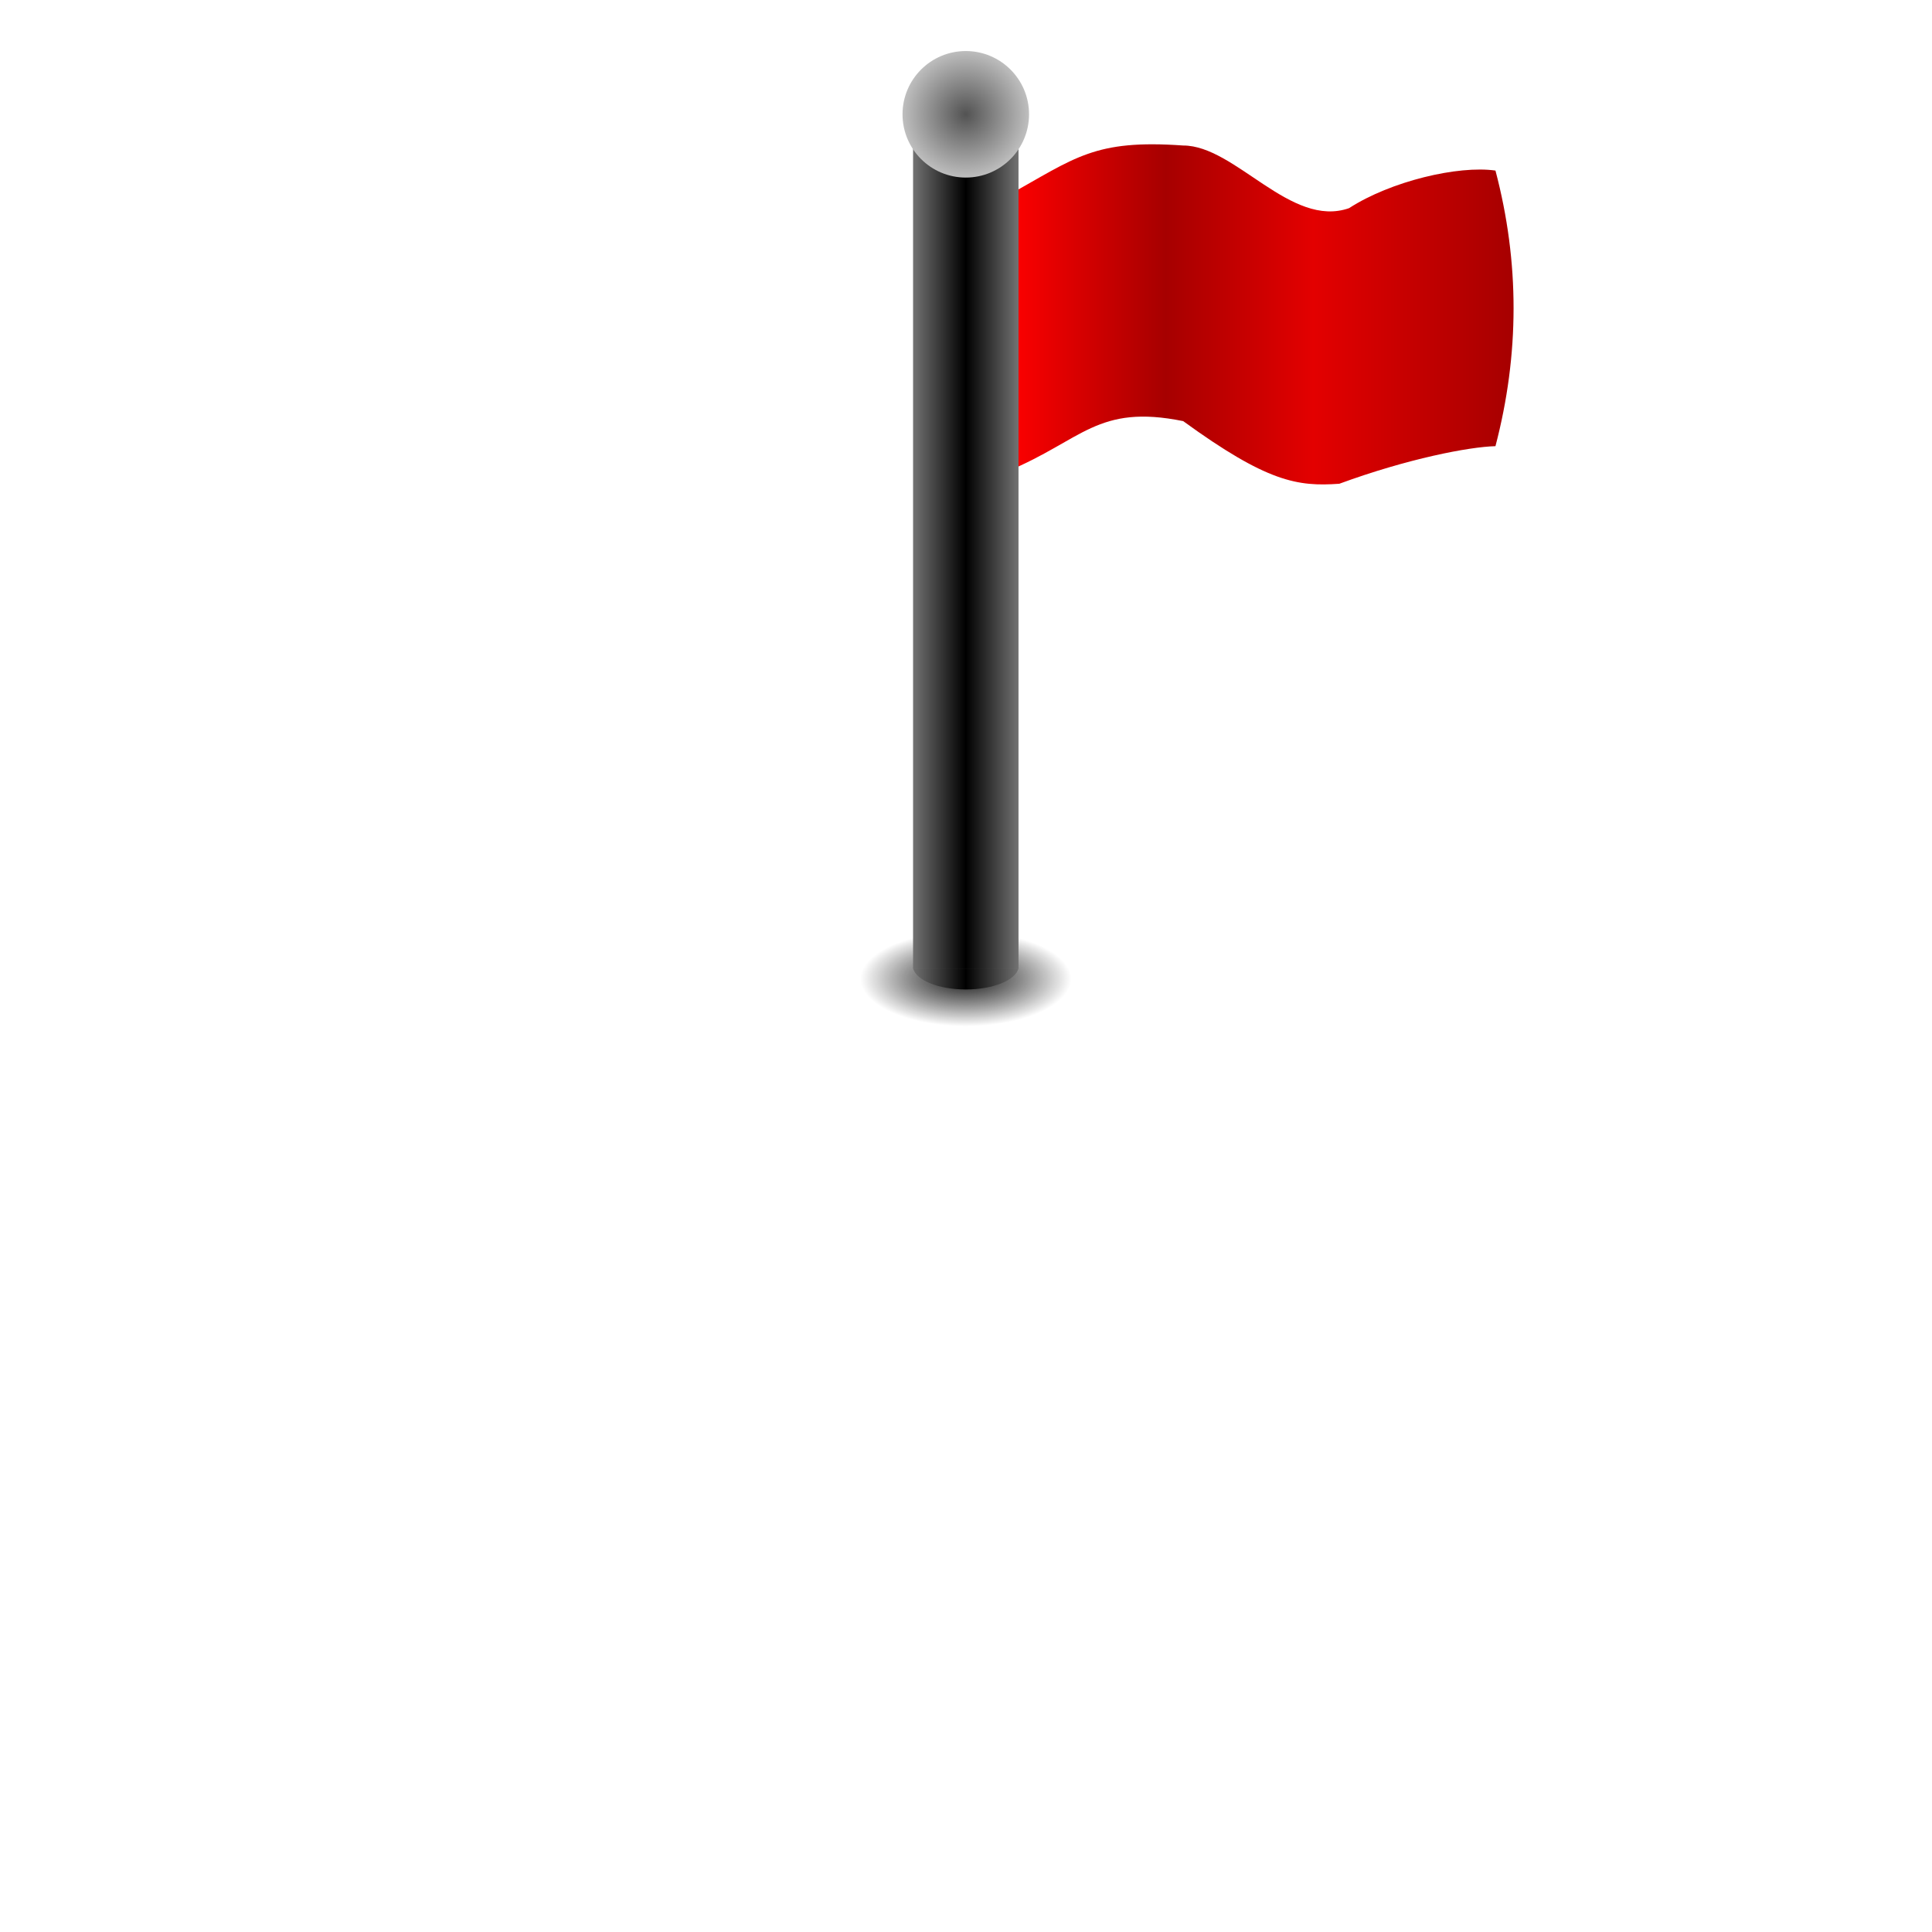
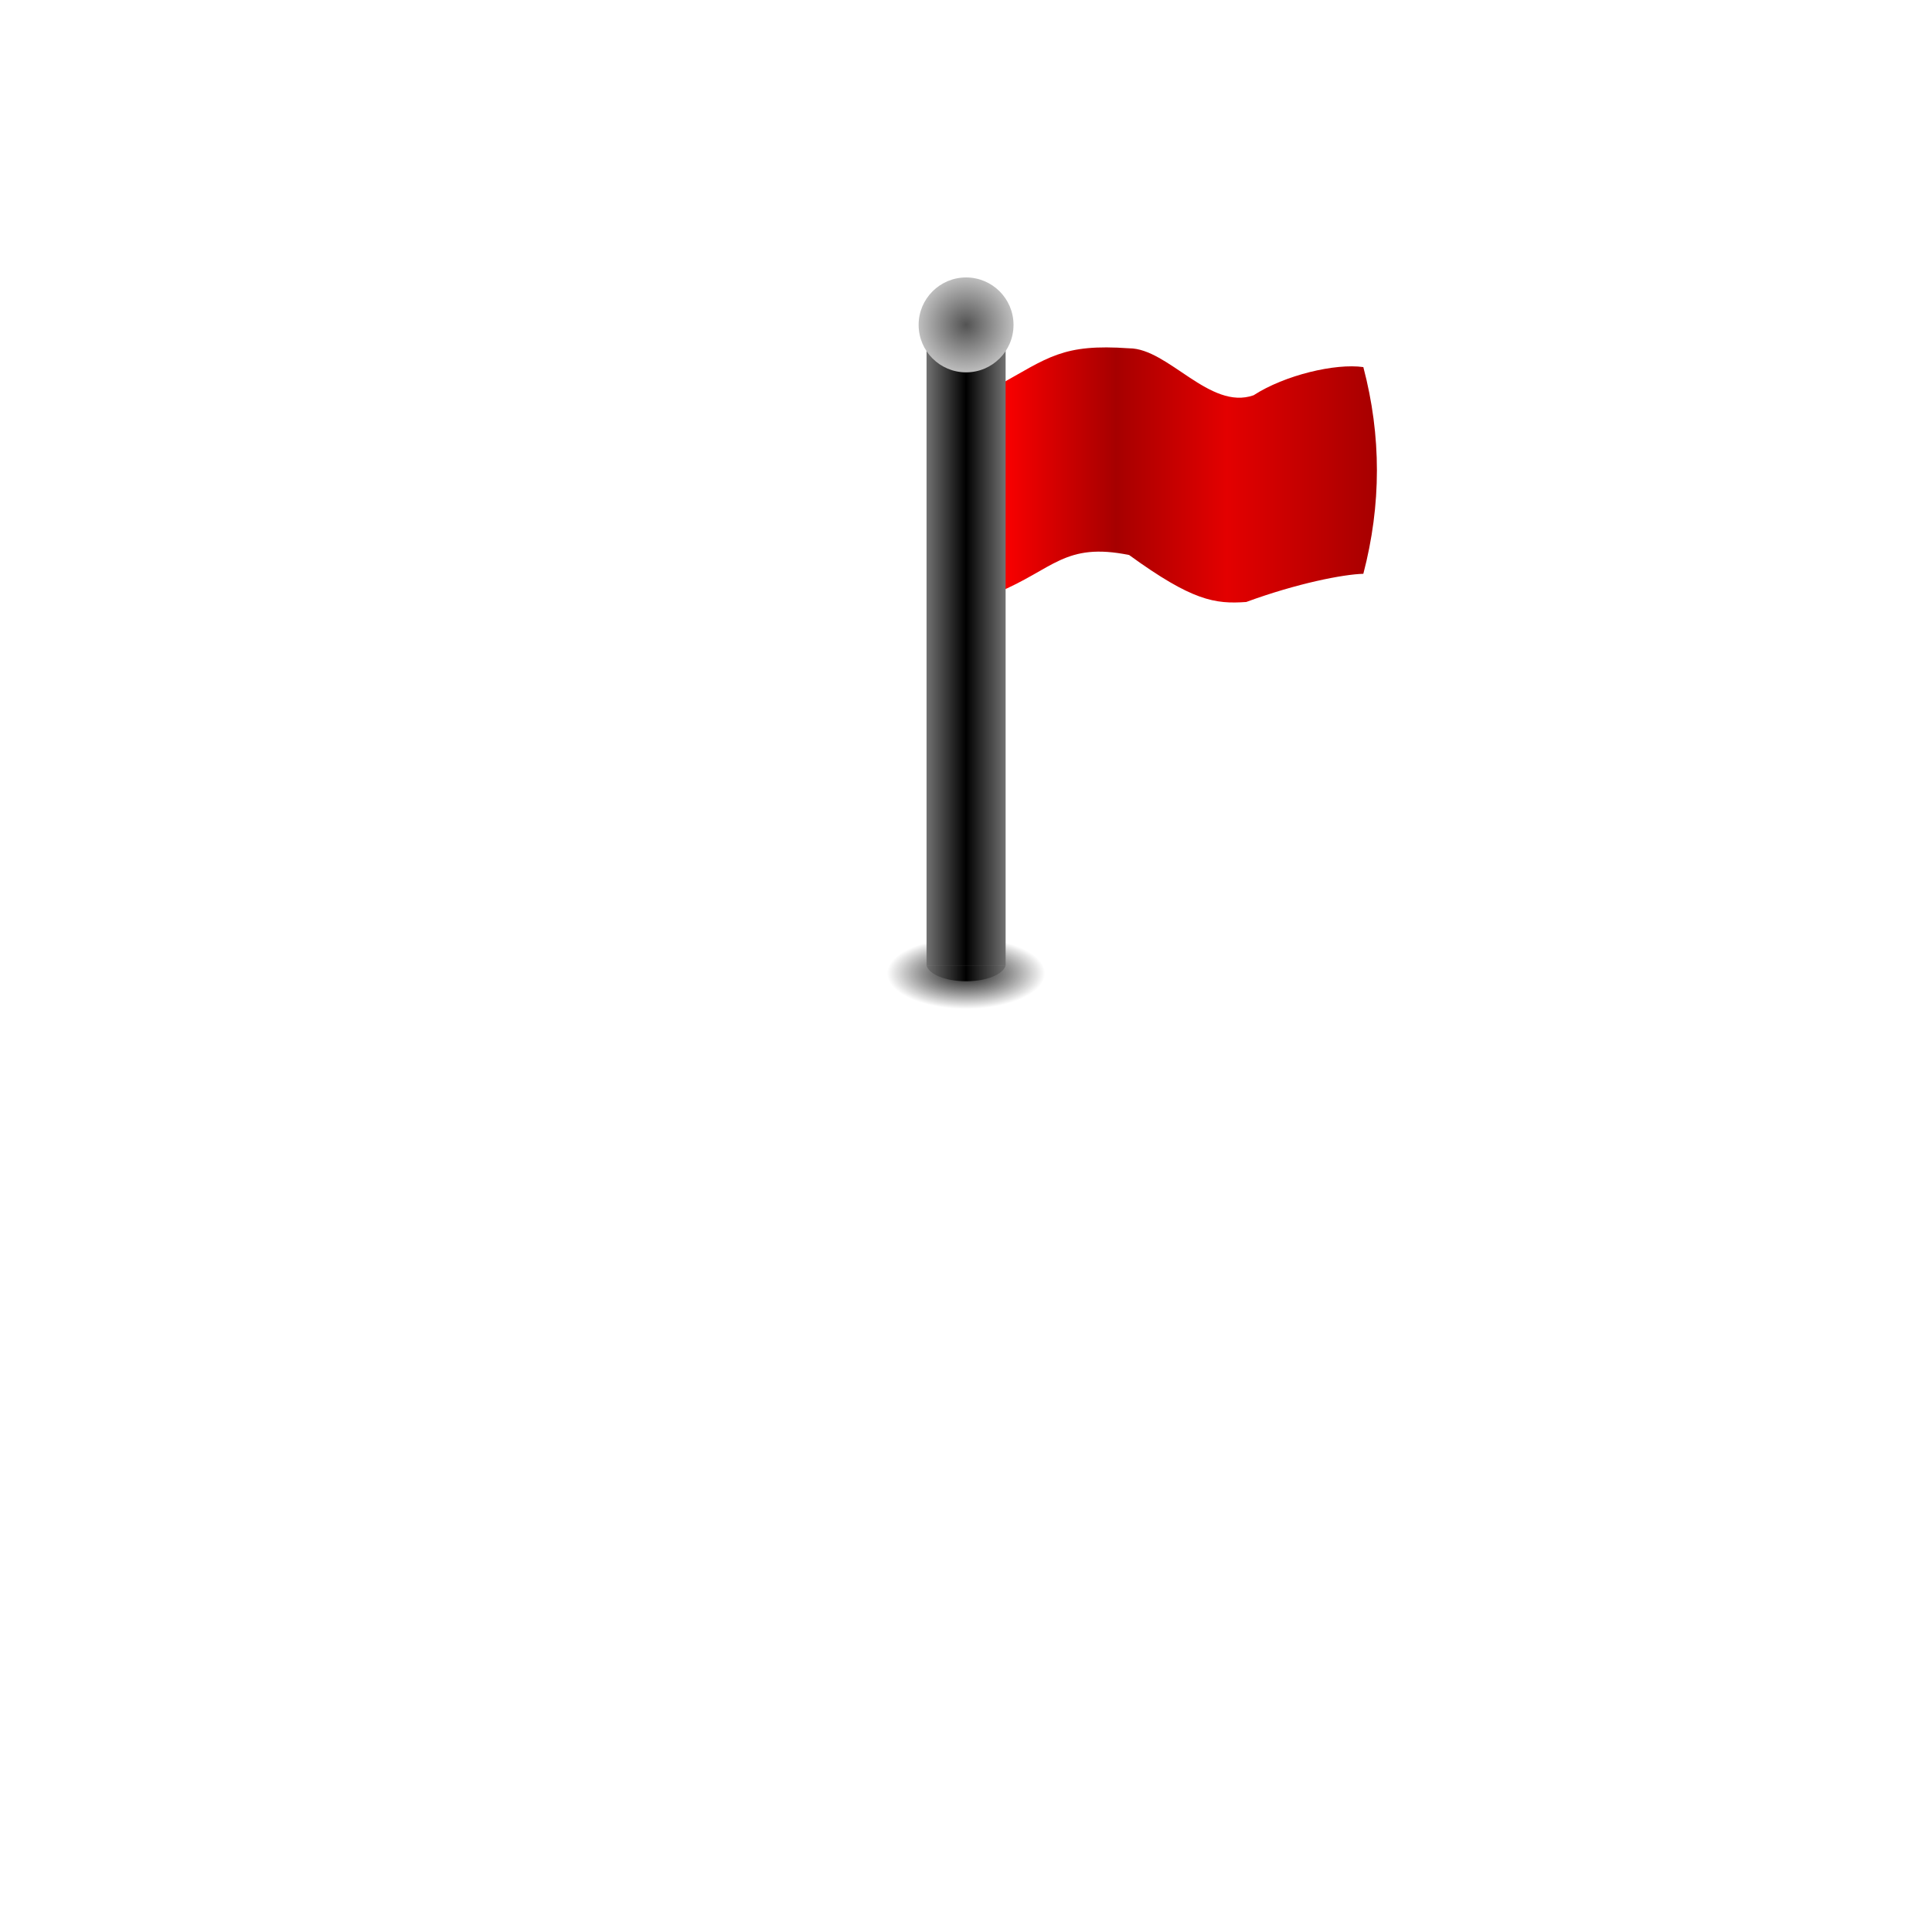
<svg xmlns="http://www.w3.org/2000/svg" xmlns:xlink="http://www.w3.org/1999/xlink" width="64" height="64" id="svg2816" version="1.1">
  <defs id="defs2818">
    <linearGradient id="linearGradient3709">
      <stop style="stop-color:#ffffff;stop-opacity:1;" offset="0" id="stop3711" />
      <stop style="stop-color:#7f7f7f;stop-opacity:1;" offset="1" id="stop3713" />
    </linearGradient>
    <radialGradient xlink:href="#linearGradient3709" id="radialGradient3715" cx="28" cy="29" fx="28" fy="29" r="10.5" gradientTransform="matrix(2.35,0,0,1.12619,-38.25,-0.659523)" gradientUnits="userSpaceOnUse" />
    <radialGradient xlink:href="#linearGradient3709" id="radialGradient3725" gradientUnits="userSpaceOnUse" gradientTransform="matrix(2.35,0,0,1.12619,-38.25,-0.659523)" cx="28" cy="29" fx="28" fy="29" r="10.5" />
    <linearGradient id="linearGradient5037">
      <stop style="stop-color:#ff0000;stop-opacity:1;" offset="0" id="stop5039" />
      <stop id="stop5045" offset="0.313" style="stop-color:#a60000;stop-opacity:1;" />
      <stop style="stop-color:#e30000;stop-opacity:1;" offset="0.605" id="stop5047" />
      <stop style="stop-color:#a60000;stop-opacity:1;" offset="1" id="stop5041" />
    </linearGradient>
    <linearGradient id="linearGradient4728">
      <stop style="stop-color:#191919;stop-opacity:1;" offset="0" id="stop4730" />
      <stop style="stop-color:#000000;stop-opacity:0;" offset="1" id="stop4732" />
    </linearGradient>
    <linearGradient id="linearGradient4932">
      <stop style="stop-color:#727272;stop-opacity:1;" offset="0" id="stop4934" />
      <stop id="stop4942" offset="0.5" style="stop-color:#000000;stop-opacity:1;" />
      <stop style="stop-color:#727272;stop-opacity:1;" offset="1" id="stop4936" />
    </linearGradient>
    <linearGradient id="linearGradient5395">
      <stop style="stop-color:#727272;stop-opacity:1;" offset="0" id="stop5397" />
      <stop id="stop5399" offset="0.5" style="stop-color:#000000;stop-opacity:1;" />
      <stop style="stop-color:#727272;stop-opacity:1;" offset="1" id="stop5401" />
    </linearGradient>
    <linearGradient id="linearGradient4962">
      <stop style="stop-color:#535353;stop-opacity:1;" offset="0" id="stop4964" />
      <stop style="stop-color:#d2d2d2;stop-opacity:1;" offset="1" id="stop4966" />
    </linearGradient>
    <linearGradient id="linearGradient5180">
      <stop id="stop5182" offset="0" style="stop-color:#00ff00;stop-opacity:1;" />
      <stop style="stop-color:#009500;stop-opacity:1;" offset="0.313" id="stop5184" />
      <stop id="stop5186" offset="0.605" style="stop-color:#00ff00;stop-opacity:1;" />
      <stop id="stop5188" offset="1" style="stop-color:#009500;stop-opacity:1;" />
    </linearGradient>
    <linearGradient id="linearGradient4728-18">
      <stop style="stop-color:#191919;stop-opacity:1;" offset="0" id="stop4730-3" />
      <stop style="stop-color:#000000;stop-opacity:0;" offset="1" id="stop4732-0" />
    </linearGradient>
    <linearGradient id="linearGradient4932-0">
      <stop style="stop-color:#727272;stop-opacity:1;" offset="0" id="stop4934-4" />
      <stop id="stop4942-7" offset="0.5" style="stop-color:#000000;stop-opacity:1;" />
      <stop style="stop-color:#727272;stop-opacity:1;" offset="1" id="stop4936-4" />
    </linearGradient>
    <linearGradient id="linearGradient5423">
      <stop style="stop-color:#727272;stop-opacity:1;" offset="0" id="stop5425" />
      <stop id="stop5427" offset="0.5" style="stop-color:#000000;stop-opacity:1;" />
      <stop style="stop-color:#727272;stop-opacity:1;" offset="1" id="stop5429" />
    </linearGradient>
    <linearGradient id="linearGradient4962-3">
      <stop style="stop-color:#535353;stop-opacity:1;" offset="0" id="stop4964-7" />
      <stop style="stop-color:#d2d2d2;stop-opacity:1;" offset="1" id="stop4966-3" />
    </linearGradient>
    <linearGradient xlink:href="#linearGradient5180" id="linearGradient5599" gradientUnits="userSpaceOnUse" gradientTransform="matrix(0.6124524,0,0,0.6124524,365.0072,-52.08548)" x1="24.48" y1="-262.013" x2="48.476" y2="-262.013" />
    <radialGradient xlink:href="#linearGradient4728-18" id="radialGradient5601" gradientUnits="userSpaceOnUse" gradientTransform="matrix(1,0,0,0.2222222,0,-45.88889)" cx="40.5" cy="-59" fx="40.5" fy="-59" r="4.5" />
    <linearGradient xlink:href="#linearGradient4932-0" id="linearGradient5603" gradientUnits="userSpaceOnUse" gradientTransform="matrix(0.620205,0,0,0.6124524,353.514,-162.9394)" x1="38.266" y1="-49.5" x2="43.234" y2="-49.5" />
    <linearGradient xlink:href="#linearGradient4932-0" id="linearGradient5605" gradientUnits="userSpaceOnUse" gradientTransform="matrix(0.6124524,0,0,0.4464097,365.0072,-90.44133)" x1="20" y1="-259.125" x2="25" y2="-259.125" />
    <radialGradient xlink:href="#linearGradient4962-3" id="radialGradient5607" gradientUnits="userSpaceOnUse" gradientTransform="matrix(1,0,0,0.9230769,0,-7.884615)" cx="40.75" cy="-102.5" fx="40.75" fy="-102.5" r="3.25" />
    <linearGradient xlink:href="#linearGradient5037" id="linearGradient5623" gradientUnits="userSpaceOnUse" x1="24.48" y1="-262.013" x2="48.476" y2="-262.013" />
    <radialGradient xlink:href="#linearGradient4728" id="radialGradient5625" gradientUnits="userSpaceOnUse" gradientTransform="matrix(1,0,0,0.2222222,0,-45.88889)" cx="40.5" cy="-59" fx="40.5" fy="-59" r="4.5" />
    <linearGradient xlink:href="#linearGradient4932" id="linearGradient5627" gradientUnits="userSpaceOnUse" gradientTransform="matrix(1.012658,0,0,1,-18.76582,-181)" x1="38.266" y1="-49.5" x2="43.234" y2="-49.5" />
    <linearGradient xlink:href="#linearGradient4932" id="linearGradient5629" gradientUnits="userSpaceOnUse" gradientTransform="matrix(1,0,0,0.7288889,0,-62.62667)" x1="20" y1="-259.125" x2="25" y2="-259.125" />
    <radialGradient xlink:href="#linearGradient4962" id="radialGradient5631" gradientUnits="userSpaceOnUse" gradientTransform="matrix(1,0,0,0.9230769,0,-7.884615)" cx="40.75" cy="-102.5" fx="40.75" fy="-102.5" r="3.25" />
  </defs>
  <g id="layer1">
-     <g id="g5049" transform="matrix(0.69858,0,0,0.69858,16.27485,193.4509)">
+     <g id="g5049" transform="matrix(0.523935,0,0,0.523935,20.214,153.011)">
      <path id="path5027" d="m 24.48,-267.644 c 3.23,-1.802 4.118,-2.674 8.329,-2.376 2.475,-0.002 5.101,3.944 7.867,2.97 1.976,-1.28 5.182,-2.035 6.941,-1.782 1.15,4.356 1.14,8.713 0,13.069 -1.259,0.032 -4.165,0.594 -7.404,1.782 -1.981,0.143 -3.424,-0.079 -7.404,-2.97 -4.072,-0.825 -4.783,0.906 -8.329,2.376 z" style="fill:url(#linearGradient5623);fill-opacity:1;stroke:none" />
      <path transform="matrix(1.111111,0,0,2.25,-22.5,-97.75)" d="m 45,-59 c 0,0.552 -2.015,1 -4.5,1 -2.485,0 -4.5,-0.448 -4.5,-1 0,-0.552 2.015,-1 4.5,-1 2.485,0 4.5,0.448 4.5,1 z" id="path4970" style="fill:url(#radialGradient5625);fill-opacity:1;stroke:none" />
      <path id="path4980" d="m 20,-231 c 0.145,0.56 1.201,1 2.5,1 1.299,0 2.355,-0.44 2.5,-1 l -5,0 z" style="fill:url(#linearGradient5627);fill-opacity:1;stroke:none" />
      <rect rx="0" y="-272" x="20" height="41" width="5" id="rect5011" style="fill:url(#linearGradient5629);fill-opacity:1;stroke:none" />
      <path transform="matrix(1.09091,0,0,1.2,-21.9546,-148.5)" d="m 43.5,-102.5 c 0,1.381 -1.231,2.5 -2.75,2.5 -1.519,0 -2.75,-1.119 -2.75,-2.5 0,-1.381 1.231,-2.5 2.75,-2.5 1.519,0 2.75,1.119 2.75,2.5 z" id="path4944" style="fill:url(#radialGradient5631);fill-opacity:1;stroke:none" />
    </g>
  </g>
</svg>
